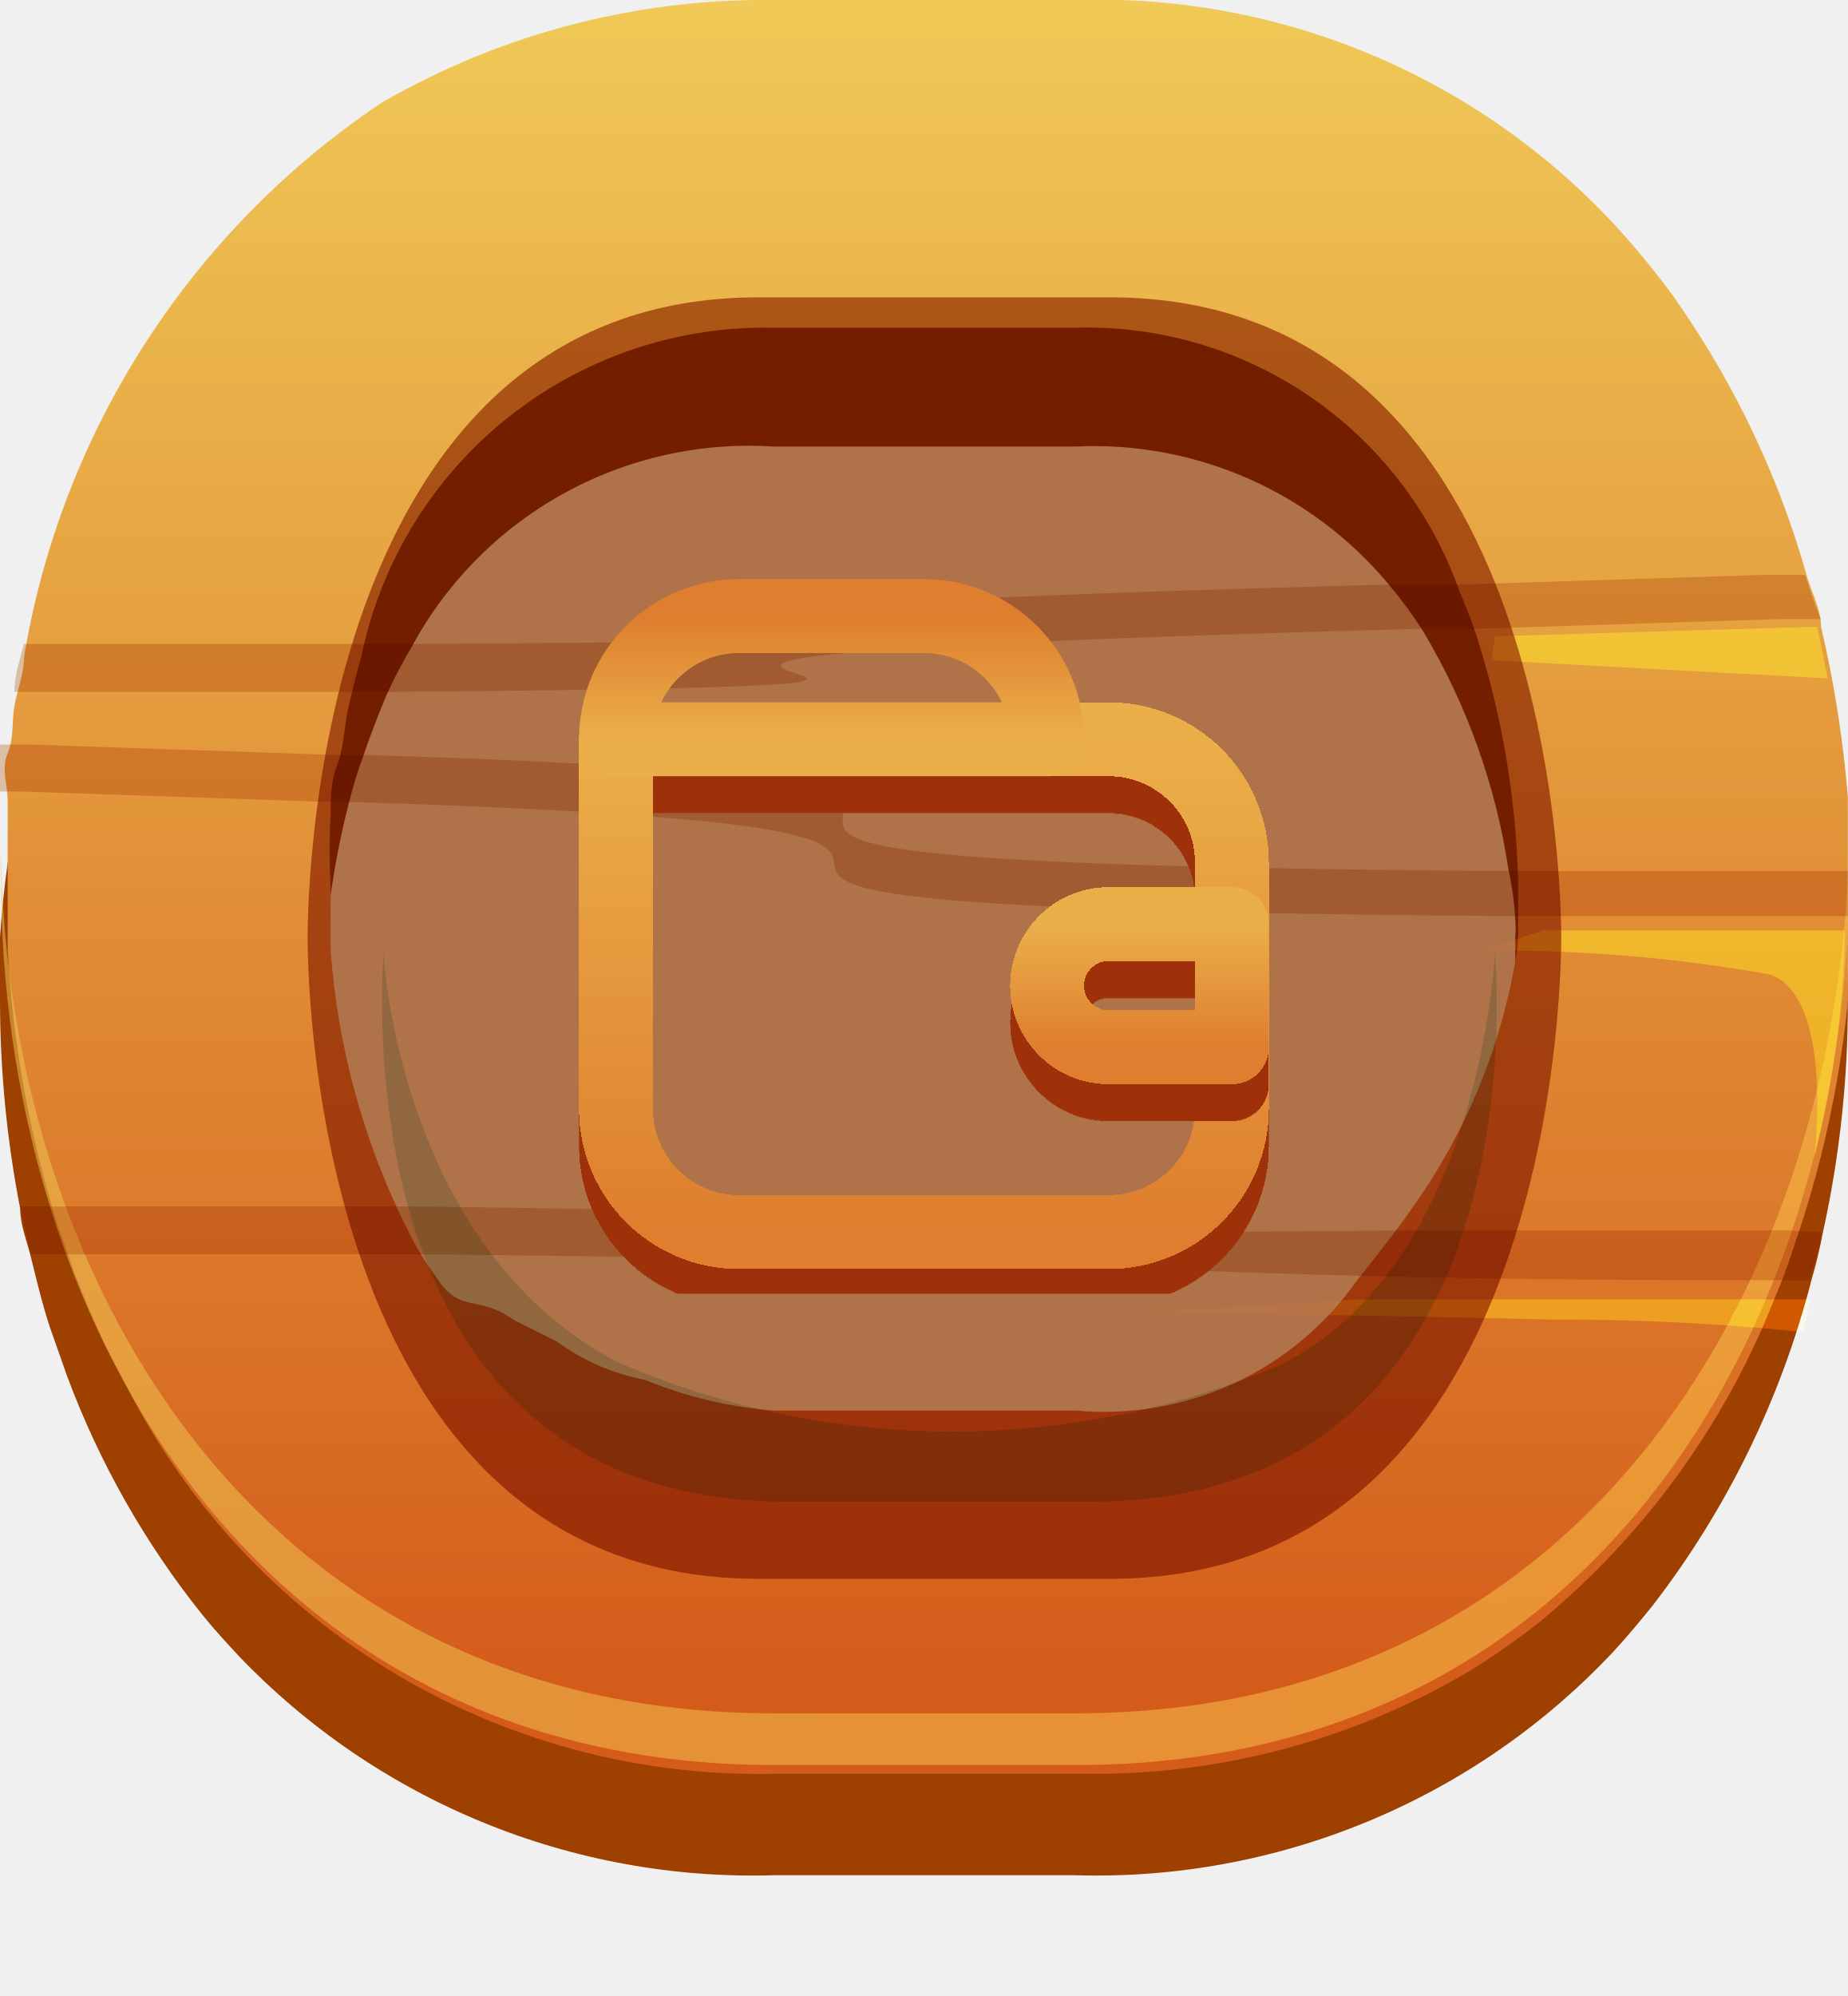
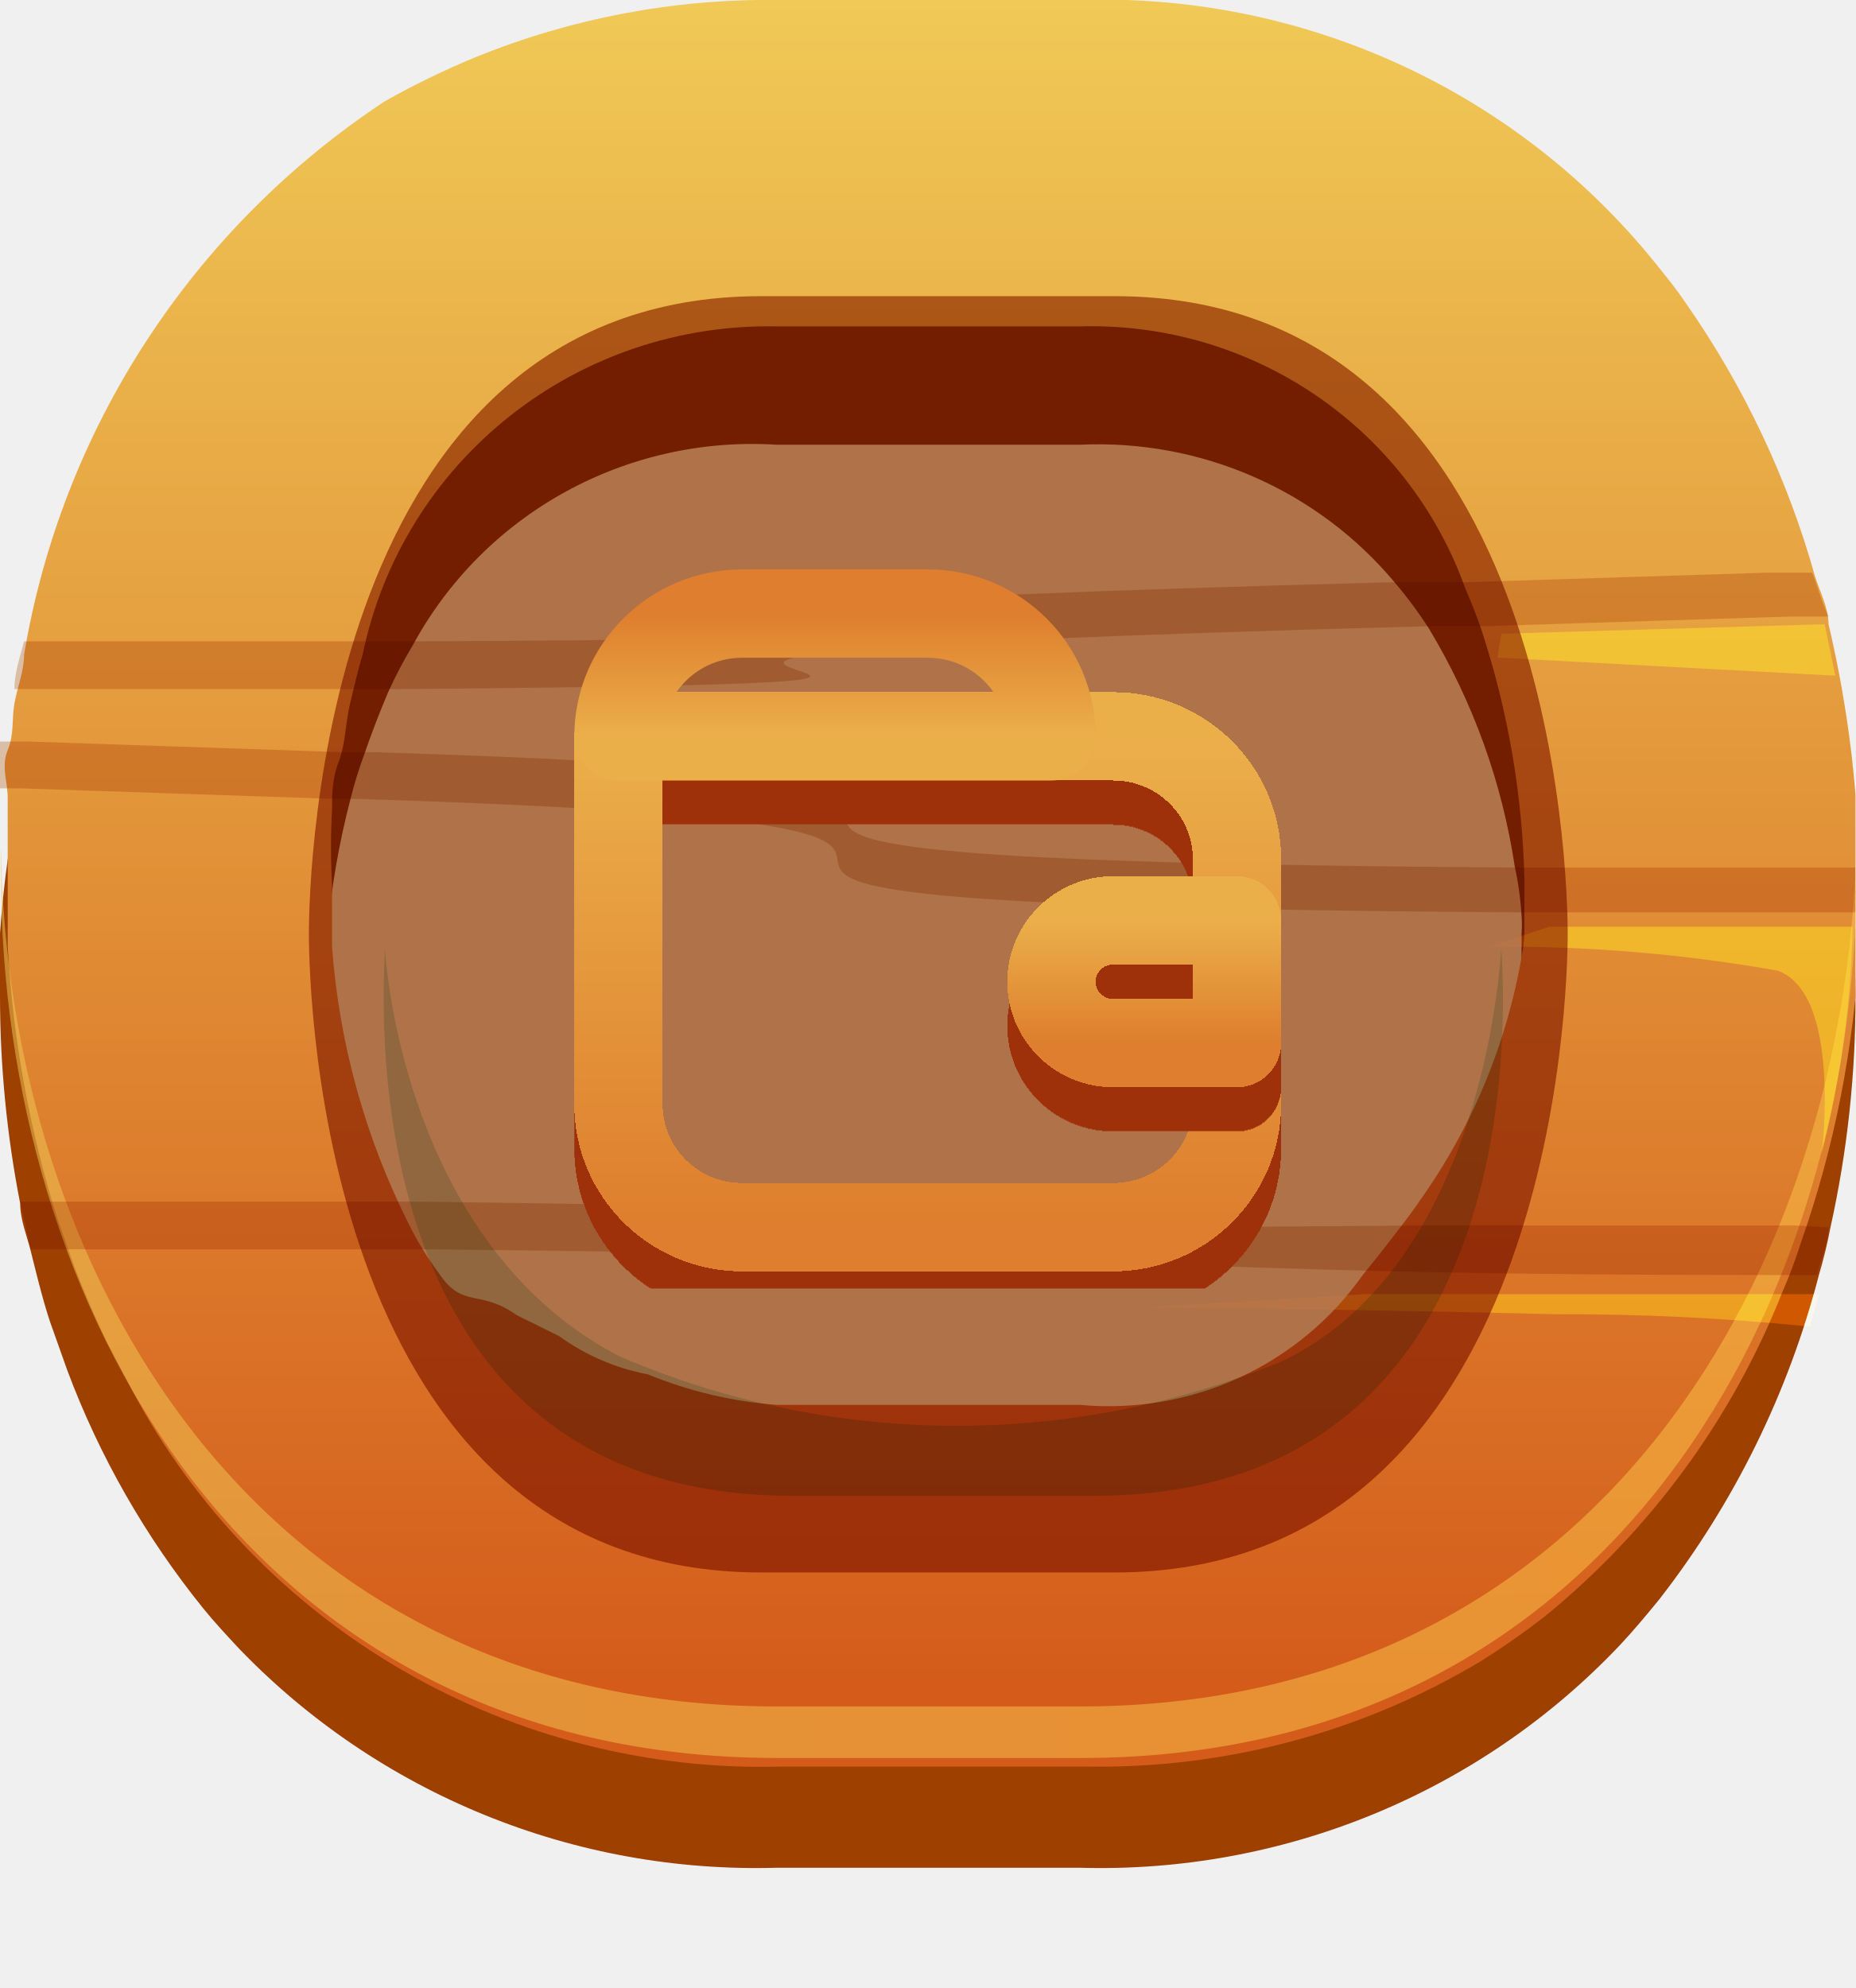
- <svg xmlns="http://www.w3.org/2000/svg" width="50" height="54" viewBox="0 0 50 54" fill="none">
+ <svg xmlns="http://www.w3.org/2000/svg" width="42" height="45" viewBox="0 0 42 45" fill="none">
  <g clip-path="url(#clip0_1082_140823)">
-     <path d="M49.948 25.328C49.962 25.181 49.962 25.034 49.948 24.887C49.948 24.446 49.948 24.006 49.819 23.591C49.563 21.259 49.014 18.968 48.185 16.773C48.029 16.332 47.847 15.917 47.666 15.503C46.437 12.656 44.595 10.116 42.272 8.062C41.736 7.571 41.164 7.12 40.56 6.714C37.179 4.434 33.175 3.257 29.098 3.344H20.928C16.585 3.251 12.333 4.592 8.83 7.161C5.328 9.729 2.771 13.381 1.556 17.551C1.556 17.991 1.271 18.432 1.141 18.847C1.011 19.262 0.908 19.702 0.804 20.117C0.7 20.532 0.622 20.973 0.545 21.413C0.272 22.713 0.09 24.029 0 25.354C0 25.924 0 26.468 0 27.039C-3.81106e-06 28.936 0.182 30.828 0.545 32.69C0.545 33.131 0.726 33.572 0.83 33.986C0.934 34.401 1.141 35.283 1.349 35.905L1.815 37.227C2.682 39.56 3.917 41.739 5.472 43.682C5.783 44.071 6.12 44.434 6.457 44.797C8.319 46.744 10.569 48.279 13.062 49.301C15.555 50.324 18.235 50.812 20.928 50.733H29.098C31.812 50.813 34.513 50.316 37.02 49.274C39.529 48.233 41.787 46.672 43.646 44.693C44.009 44.304 44.372 43.864 44.709 43.449C46.729 40.834 48.193 37.834 49.014 34.635C49.144 34.194 49.248 33.753 49.326 33.338C49.782 31.27 50.008 29.157 50 27.039C50 26.468 49.974 25.924 49.948 25.328ZM20.928 41.971C19.674 41.995 18.424 41.829 17.22 41.479C15.148 40.867 13.329 39.603 12.033 37.875C11.706 37.439 11.412 36.98 11.152 36.501C10.72 35.748 10.356 34.959 10.062 34.142C9.892 33.709 9.745 33.268 9.621 32.82C9.112 30.943 8.841 29.009 8.817 27.065C8.817 26.805 8.817 26.209 8.817 25.38C8.921 24.146 9.13 22.923 9.44 21.724C9.546 21.294 9.676 20.87 9.829 20.454C10.019 19.901 10.226 19.357 10.451 18.821C10.65 18.376 10.875 17.943 11.126 17.525C12.066 15.774 13.49 14.329 15.228 13.364C16.966 12.399 18.944 11.954 20.928 12.081H29.098C30.704 12.003 32.306 12.3 33.778 12.948C35.249 13.596 36.55 14.577 37.578 15.814C37.918 16.215 38.23 16.64 38.511 17.084C39.694 19.065 40.478 21.258 40.819 23.539C40.915 23.974 40.975 24.416 41.001 24.861C41.014 25.025 41.014 25.19 41.001 25.354C41.001 26.183 41.001 26.78 41.001 27.039C40.965 29.212 40.616 31.369 39.964 33.442C39.835 33.883 39.679 34.316 39.497 34.738C38.751 36.919 37.32 38.801 35.419 40.104C33.517 41.407 31.246 42.062 28.942 41.971H20.928Z" fill="#9E4000" />
-     <path d="M49.274 16.954C49.274 16.514 49.041 16.073 48.911 15.658C48.175 13.01 47 10.504 45.436 8.244C45.125 7.777 44.762 7.337 44.424 6.922C42.569 4.673 40.223 2.88 37.566 1.68C34.909 0.48 32.012 -0.095 29.098 -1.95373e-05H20.929C18.146 -0.031 15.385 0.498 12.811 1.555C11.975 1.903 11.161 2.301 10.374 2.748C7.808 4.454 5.622 6.67 3.949 9.256C2.276 11.843 1.152 14.745 0.649 17.784C0.649 18.225 0.467 18.665 0.389 19.106C0.311 19.547 0.389 19.936 0.208 20.376C0.026 20.817 0.208 21.232 0.208 21.673C0.208 22.113 0.208 23.228 0.208 24.006C0.208 24.784 0.208 25.12 0.208 25.691C0.345 28.217 0.798 30.717 1.556 33.131L2.023 34.453C2.282 35.127 2.568 35.801 2.879 36.449L3.579 37.797C5.256 40.959 7.784 43.588 10.877 45.388C13.971 47.189 17.506 48.088 21.084 47.986H29.253C32.995 48.054 36.681 47.066 39.886 45.134C40.494 44.749 41.083 44.334 41.65 43.89C44.489 41.55 46.684 38.525 48.029 35.101C48.216 34.669 48.381 34.228 48.522 33.779C49.436 31.164 49.969 28.431 50.104 25.665C50.117 25.51 50.117 25.354 50.104 25.198C50.104 24.784 50.104 24.395 50.104 24.006C50.095 21.631 49.817 19.266 49.274 16.954ZM41.053 25.691C40.672 28.173 39.723 30.533 38.278 32.587C37.993 33.027 37.059 34.22 36.722 34.635C35.876 35.843 34.725 36.806 33.386 37.426C32.046 38.045 30.567 38.298 29.098 38.16H20.929C19.734 38.068 18.561 37.788 17.453 37.331C16.591 37.166 15.776 36.812 15.068 36.294L13.927 35.724C12.915 34.998 12.474 35.568 11.826 34.583C11.518 34.167 11.249 33.725 11.022 33.261C9.844 30.906 9.139 28.343 8.947 25.717C8.947 24.887 8.947 24.291 8.947 24.032C8.911 23.349 8.911 22.666 8.947 21.984C8.947 21.595 8.947 21.154 9.129 20.687C9.31 20.221 9.31 19.625 9.44 19.08C9.57 18.536 9.647 18.199 9.777 17.758C10.304 15.207 11.707 12.921 13.745 11.296C15.782 9.672 18.323 8.812 20.929 8.866H29.098C31.353 8.8 33.571 9.449 35.434 10.72C37.298 11.992 38.711 13.82 39.471 15.943C39.653 16.384 39.834 16.825 39.964 17.239C40.648 19.379 41.023 21.605 41.079 23.85V24.006C41.079 24.187 41.079 24.602 41.079 25.172C41.082 25.346 41.073 25.519 41.053 25.691Z" fill="url(#paint0_linear_1082_140823)" />
+     <path d="M41.956 21.107C41.968 20.984 41.968 20.861 41.956 20.739C41.956 20.372 41.956 20.005 41.847 19.659C41.633 17.715 41.172 15.806 40.475 13.977C40.344 13.61 40.192 13.264 40.039 12.919C39.007 10.547 37.46 8.43 35.508 6.719C35.058 6.309 34.578 5.933 34.071 5.595C31.231 3.695 27.867 2.714 24.442 2.787H17.58C13.932 2.709 10.36 3.827 7.418 5.967C4.475 8.108 2.328 11.151 1.307 14.626C1.307 14.993 1.067 15.36 0.959 15.706C0.85 16.051 0.762 16.419 0.675 16.764C0.588 17.11 0.523 17.477 0.457 17.844C0.229 18.927 0.076 20.024 0 21.128C0 21.603 0 22.057 0 22.532C-3.20129e-06 24.113 0.153 25.69 0.457 27.242C0.457 27.609 0.61 27.976 0.697 28.322C0.784 28.668 0.959 29.402 1.133 29.921L1.525 31.023C2.253 32.967 3.29 34.783 4.596 36.402C4.858 36.726 5.141 37.028 5.424 37.331C6.988 38.953 8.878 40.232 10.972 41.084C13.066 41.937 15.317 42.343 17.58 42.278H24.442C26.722 42.344 28.991 41.93 31.097 41.062C33.204 40.194 35.101 38.893 36.663 37.244C36.968 36.92 37.273 36.553 37.556 36.207C39.252 34.028 40.482 31.529 41.172 28.862C41.281 28.495 41.368 28.128 41.434 27.782C41.817 26.058 42.007 24.298 42 22.532C42 22.057 41.978 21.603 41.956 21.107ZM17.58 34.976C16.527 34.995 15.476 34.857 14.465 34.566C12.724 34.056 11.196 33.002 10.108 31.563C9.833 31.199 9.586 30.817 9.367 30.418C9.005 29.79 8.699 29.132 8.452 28.452C8.309 28.091 8.186 27.723 8.082 27.35C7.654 25.786 7.427 24.174 7.407 22.554C7.407 22.338 7.407 21.841 7.407 21.15C7.494 20.122 7.669 19.103 7.929 18.104C8.018 17.745 8.127 17.392 8.256 17.045C8.416 16.584 8.59 16.131 8.779 15.684C8.946 15.313 9.135 14.953 9.345 14.604C10.135 13.145 11.331 11.941 12.791 11.137C14.251 10.333 15.913 9.961 17.58 10.067H24.442C25.791 10.003 27.137 10.25 28.373 10.79C29.61 11.33 30.702 12.147 31.565 13.178C31.851 13.513 32.113 13.866 32.35 14.237C33.343 15.887 34.002 17.715 34.288 19.616C34.368 19.979 34.419 20.347 34.441 20.718C34.452 20.854 34.452 20.991 34.441 21.128C34.441 21.819 34.441 22.316 34.441 22.532C34.411 24.343 34.117 26.14 33.569 27.868C33.462 28.236 33.331 28.597 33.177 28.949C32.55 30.766 31.349 32.334 29.752 33.42C28.154 34.506 26.246 35.051 24.311 34.976H17.58Z" fill="#9E4000" />
+     <path d="M41.39 14.129C41.39 13.761 41.194 13.394 41.085 13.049C40.467 10.842 39.48 8.753 38.166 6.87C37.904 6.481 37.599 6.114 37.316 5.768C35.758 3.894 33.787 2.4 31.555 1.4C29.323 0.4 26.89 -0.079 24.442 1.67798e-05H17.58C15.242 -0.026 12.924 0.415 10.761 1.296C10.059 1.586 9.375 1.918 8.714 2.29C6.559 3.712 4.722 5.558 3.317 7.713C1.911 9.869 0.968 12.288 0.545 14.82C0.545 15.187 0.392 15.555 0.327 15.922C0.261 16.289 0.327 16.613 0.174 16.98C0.022 17.348 0.174 17.693 0.174 18.061C0.174 18.428 0.174 19.357 0.174 20.005C0.174 20.653 0.174 20.934 0.174 21.409C0.29 23.515 0.67 25.597 1.307 27.609L1.699 28.711C1.917 29.273 2.157 29.834 2.418 30.375L3.006 31.498C4.415 34.132 6.538 36.323 9.137 37.824C11.735 39.324 14.705 40.074 17.71 39.988H24.573C27.716 40.045 30.812 39.221 33.504 37.612C34.015 37.291 34.51 36.945 34.985 36.575C37.37 34.625 39.215 32.104 40.344 29.251C40.501 28.891 40.639 28.523 40.758 28.149C41.526 25.97 41.973 23.693 42.087 21.387C42.098 21.258 42.098 21.128 42.087 20.999C42.087 20.653 42.087 20.329 42.087 20.005C42.08 18.026 41.846 16.055 41.39 14.129ZM34.484 21.409C34.165 23.477 33.367 25.444 32.154 27.156C31.914 27.523 31.13 28.517 30.846 28.862C30.136 29.869 29.169 30.672 28.044 31.188C26.919 31.704 25.676 31.915 24.442 31.8H17.58C16.576 31.724 15.591 31.49 14.661 31.109C13.937 30.971 13.252 30.676 12.657 30.245L11.698 29.77C10.848 29.165 10.478 29.64 9.934 28.819C9.675 28.473 9.449 28.104 9.258 27.717C8.269 25.755 7.677 23.619 7.516 21.431C7.516 20.739 7.516 20.242 7.516 20.026C7.485 19.458 7.485 18.888 7.516 18.32C7.516 17.996 7.516 17.628 7.668 17.24C7.82 16.851 7.82 16.354 7.929 15.9C8.038 15.447 8.104 15.166 8.213 14.798C8.655 12.672 9.834 10.767 11.545 9.414C13.256 8.06 15.392 7.344 17.58 7.388H24.442C26.336 7.333 28.199 7.874 29.765 8.934C31.33 9.993 32.517 11.517 33.156 13.286C33.308 13.653 33.461 14.021 33.569 14.366C34.144 16.149 34.459 18.004 34.506 19.875V20.005C34.506 20.156 34.506 20.502 34.506 20.977C34.509 21.121 34.501 21.266 34.484 21.409Z" fill="url(#paint0_linear_1082_140823)" />
    <g opacity="0.5">
-       <path d="M29.098 46.352H20.929C6.847 46.352 0.182 34.427 0.026 23.021C0.013 23.262 0.013 23.505 0.026 23.747C0.026 35.309 6.562 47.752 20.955 47.752H29.124C43.491 47.752 50.026 35.309 50.026 23.747C50.039 23.505 50.039 23.262 50.026 23.021C49.715 34.427 43.154 46.352 29.098 46.352Z" fill="url(#paint1_linear_1082_140823)" />
+       <path d="M24.442 38.627H17.58C5.751 38.627 0.153 28.689 0.022 19.184C0.011 19.385 0.011 19.587 0.022 19.789C0.022 29.424 5.511 39.794 17.602 39.794H24.464C36.532 39.794 42.022 29.424 42.022 19.789C42.033 19.587 42.033 19.385 42.022 19.184C41.76 28.689 36.249 38.627 24.442 38.627Z" fill="url(#paint1_linear_1082_140823)" />
    </g>
    <g style="mix-blend-mode:multiply" opacity="0.4">
-       <path d="M49.273 16.747H48.236L40.119 17.006H38.589C3.345 17.965 37.085 18.51 10.658 18.717H9.465H1.141H0.389C0.389 18.276 0.544 17.836 0.648 17.421H1.556H9.803H11.255C37.837 17.291 2.593 16.747 37.578 15.814H39.548L47.64 15.555H48.833C48.962 15.866 49.066 16.306 49.273 16.747Z" fill="#C97B3A" />
-       <path d="M50 23.591C50 23.98 50 24.369 50 24.784H41.001C6.587 24.55 36.8 22.554 9.569 21.699H8.973L0.545 21.413H0C0 20.999 0 20.558 0 20.143H0.804L9.155 20.428H9.959C37.344 21.258 6.535 23.332 40.819 23.565H50V23.591Z" fill="#C97B3A" />
-       <path d="M49.274 33.339C49.274 33.753 49.067 34.194 48.963 34.635H47.822H39.601H37.656C31.51 34.635 48.029 34.635 47.822 34.635C32.262 34.635 34.414 34.194 11.774 33.935H10.114H1.868H0.83L0.545 32.639H1.401H9.699H11.022C38.252 32.95 3.242 33.572 38.615 33.287H40.12H48.367L49.274 33.339Z" fill="#C97B3A" />
+       <path d="M41.389 13.956H40.518L33.7 14.172H32.414C2.81 14.971 31.151 15.425 8.953 15.598H7.951H0.958H0.326C0.326 15.23 0.457 14.863 0.544 14.518H1.306H8.234H9.454C31.783 14.409 2.178 13.956 31.565 13.178H33.22L40.017 12.962H41.019C41.128 13.221 41.215 13.589 41.389 13.956Z" fill="#C97B3A" />
+       <path d="M42 19.659C42 19.983 42 20.307 42 20.653H34.441C5.533 20.459 30.912 18.795 8.038 18.082H7.537L0.457 17.845H0C0 17.499 0 17.132 0 16.786H0.675L7.69 17.024H8.365C31.369 17.715 5.49 19.443 34.288 19.638H42V19.659Z" fill="#C97B3A" />
+       <path d="M41.39 27.782C41.39 28.128 41.215 28.495 41.128 28.862H40.17H33.264H31.63C26.467 28.862 40.344 28.862 40.17 28.862C27.099 28.862 28.907 28.495 9.89 28.279H8.495H1.568H0.697L0.457 27.199H1.176H8.147H9.258C32.131 27.458 2.723 27.977 32.436 27.739H33.7H40.627L41.39 27.782Z" fill="#C97B3A" />
    </g>
    <g style="mix-blend-mode:overlay" opacity="0.5">
-       <path d="M40.456 17.214L49.17 16.954L49.455 18.354L40.352 17.862L40.456 17.214Z" fill="#FFDE55" />
+       <path d="M33.984 14.345L41.303 14.129L41.543 15.295L33.897 14.885L33.984 14.345Z" fill="#FFDE55" />
    </g>
    <g style="mix-blend-mode:overlay" opacity="0.5">
-       <path d="M41.754 25.172H49.923C49.881 27.245 49.603 29.306 49.093 31.316C49.093 31.316 49.638 26.987 47.9 26.365C45.333 25.907 42.728 25.69 40.12 25.717L41.754 25.172Z" fill="#FFDE55" />
+       <path d="M35.073 20.977H41.935C41.9 22.704 41.666 24.422 41.237 26.097C41.237 26.097 41.695 22.489 40.236 21.971C38.079 21.589 35.891 21.408 33.7 21.43L35.073 20.977Z" fill="#FFDE55" />
    </g>
    <g style="mix-blend-mode:overlay" opacity="0.5">
-       <path d="M36.773 35.153H49.014L48.781 36.035C46.497 35.802 44.203 35.689 41.908 35.698C35.736 35.542 30.757 35.516 30.757 35.516L36.773 35.153Z" fill="#FFDE55" />
+       <path d="M30.89 29.294H41.172L40.976 30.029C39.058 29.835 37.131 29.741 35.203 29.748C30.018 29.618 25.836 29.597 25.836 29.597L30.89 29.294Z" fill="#FFDE55" />
    </g>
    <g style="mix-blend-mode:multiply" opacity="0.7">
-       <path d="M30.031 42.713H20.513C8.661 42.713 8.324 26.947 8.324 25.366C8.324 23.784 8.661 8.044 20.513 8.044H30.031C41.908 8.044 42.245 23.81 42.245 25.366C42.245 26.921 41.908 42.713 30.031 42.713Z" fill="#9E4000" />
+       <path d="M25.226 35.594H17.231C7.275 35.594 6.992 22.456 6.992 21.138C6.992 19.82 7.275 6.704 17.231 6.704H25.226C35.203 6.704 35.486 19.842 35.486 21.138C35.486 22.434 35.203 35.594 25.226 35.594Z" fill="#9E4000" />
    </g>
    <g style="mix-blend-mode:multiply" opacity="0.2">
-       <path d="M40.457 25.776C40.301 28.006 39.341 34.668 34.544 36.975C31.714 38.154 28.675 38.75 25.609 38.728C22.544 38.706 19.514 38.066 16.701 36.846C11.67 34.227 10.529 28.006 10.374 25.776C10.374 26.346 9.129 40.631 21.343 40.631H29.487C41.701 40.631 40.483 26.346 40.457 25.776Z" fill="#1B8943" />
+       <path d="M33.983 21.48C33.853 23.338 33.047 28.89 29.017 30.813C26.639 31.795 24.087 32.292 21.512 32.273C18.936 32.255 16.391 31.721 14.029 30.705C9.803 28.523 8.844 23.338 8.714 21.48C8.714 21.955 7.668 33.859 17.928 33.859H24.768C35.029 33.859 34.005 21.955 33.983 21.48Z" fill="#1B8943" />
    </g>
    <g clip-path="url(#clip1_1082_140823)">
      <g filter="url(#filter0_d_1082_140823)">
-         <path d="M16.667 20H30C31.841 20 33.334 21.492 33.334 23.333V30C33.334 31.841 31.841 33.333 30 33.333H20C18.159 33.333 16.667 31.841 16.667 30V20Z" stroke="url(#paint2_linear_1082_140823)" stroke-width="2" stroke-linejoin="round" shape-rendering="crispEdges" />
+         <path d="M14 16.667H25.2C26.746 16.667 28 17.91 28 19.444V25C28 26.534 26.746 27.778 25.2 27.778H16.8C15.254 27.778 14 26.534 14 25V16.667Z" stroke="url(#paint2_linear_1082_140823)" stroke-width="2" stroke-linejoin="round" shape-rendering="crispEdges" />
      </g>
-       <path d="M16.667 20C16.667 18.159 18.159 16.667 20 16.667H25C26.841 16.667 28.334 18.159 28.334 20H16.667Z" stroke="url(#paint3_linear_1082_140823)" stroke-width="2" stroke-linejoin="round" />
+       <path d="M14 16.667C14 15.133 15.254 13.889 16.8 13.889H21C22.546 13.889 23.8 15.133 23.8 16.667H14Z" stroke="url(#paint3_linear_1082_140823)" stroke-width="2" stroke-linejoin="round" />
      <g filter="url(#filter1_d_1082_140823)">
-         <path d="M33.333 25L33.333 28.333H30C29.079 28.333 28.333 27.587 28.333 26.667C28.333 25.746 29.079 25 30 25L33.333 25Z" stroke="url(#paint4_linear_1082_140823)" stroke-width="2" stroke-linejoin="round" shape-rendering="crispEdges" />
+         <path d="M28 20.833L28 23.611H25.2C24.427 23.611 23.8 22.989 23.8 22.222C23.8 21.455 24.427 20.833 25.2 20.833L28 20.833Z" stroke="url(#paint4_linear_1082_140823)" stroke-width="2" stroke-linejoin="round" shape-rendering="crispEdges" />
      </g>
    </g>
  </g>
  <defs>
-     <filter id="filter0_d_1082_140823" x="15.667" y="19" width="18.667" height="16.333" filterUnits="userSpaceOnUse" color-interpolation-filters="sRGB">
+     <filter id="filter0_d_1082_140823" x="13" y="15.667" width="16" height="14.111" filterUnits="userSpaceOnUse" color-interpolation-filters="sRGB">
      <feFlood flood-opacity="0" result="BackgroundImageFix" />
      <feColorMatrix in="SourceAlpha" type="matrix" values="0 0 0 0 0 0 0 0 0 0 0 0 0 0 0 0 0 0 127 0" result="hardAlpha" />
      <feOffset dy="1" />
      <feComposite in2="hardAlpha" operator="out" />
      <feColorMatrix type="matrix" values="0 0 0 0 0.62 0 0 0 0 0.188 0 0 0 0 0.039 0 0 0 1 0" />
      <feBlend mode="normal" in2="BackgroundImageFix" result="effect1_dropShadow_1082_140823" />
      <feBlend mode="normal" in="SourceGraphic" in2="effect1_dropShadow_1082_140823" result="shape" />
    </filter>
-     <filter id="filter1_d_1082_140823" x="27.333" y="24" width="7" height="6.333" filterUnits="userSpaceOnUse" color-interpolation-filters="sRGB">
+     <filter id="filter1_d_1082_140823" x="22.8" y="19.833" width="6.2" height="5.778" filterUnits="userSpaceOnUse" color-interpolation-filters="sRGB">
      <feFlood flood-opacity="0" result="BackgroundImageFix" />
      <feColorMatrix in="SourceAlpha" type="matrix" values="0 0 0 0 0 0 0 0 0 0 0 0 0 0 0 0 0 0 127 0" result="hardAlpha" />
      <feOffset dy="1" />
      <feComposite in2="hardAlpha" operator="out" />
      <feColorMatrix type="matrix" values="0 0 0 0 0.62 0 0 0 0 0.188 0 0 0 0 0.039 0 0 0 1 0" />
      <feBlend mode="normal" in2="BackgroundImageFix" result="effect1_dropShadow_1082_140823" />
      <feBlend mode="normal" in="SourceGraphic" in2="effect1_dropShadow_1082_140823" result="shape" />
    </filter>
-     <linearGradient id="paint0_linear_1082_140823" x1="25" y1="-0.389" x2="25" y2="45.964" gradientUnits="userSpaceOnUse">
+     <linearGradient id="paint0_linear_1082_140823" x1="21" y1="-0.324" x2="21" y2="38.303" gradientUnits="userSpaceOnUse">
      <stop stop-color="#F0CA57" />
      <stop offset="1" stop-color="#D45B1A" />
    </linearGradient>
-     <linearGradient id="paint1_linear_1082_140823" x1="0.986" y1="35.464" x2="46.473" y2="35.464" gradientUnits="userSpaceOnUse">
+     <linearGradient id="paint1_linear_1082_140823" x1="0.828" y1="29.553" x2="39.037" y2="29.553" gradientUnits="userSpaceOnUse">
      <stop stop-color="#F0CA57" />
      <stop offset="0.5" stop-color="#F7C850" />
      <stop offset="1" stop-color="#FEC649" />
    </linearGradient>
-     <linearGradient id="paint2_linear_1082_140823" x1="24.971" y1="20" x2="24.971" y2="33.333" gradientUnits="userSpaceOnUse">
+     <linearGradient id="paint2_linear_1082_140823" x1="20.976" y1="16.667" x2="20.976" y2="27.778" gradientUnits="userSpaceOnUse">
      <stop stop-color="#EBAF4A" />
      <stop offset="1" stop-color="#DE7E2E" />
    </linearGradient>
-     <linearGradient id="paint3_linear_1082_140823" x1="22.48" y1="16.667" x2="22.48" y2="20" gradientUnits="userSpaceOnUse">
+     <linearGradient id="paint3_linear_1082_140823" x1="18.883" y1="13.889" x2="18.883" y2="16.667" gradientUnits="userSpaceOnUse">
      <stop stop-color="#DE7E2E" />
      <stop offset="1" stop-color="#EBAF4A" />
    </linearGradient>
-     <linearGradient id="paint4_linear_1082_140823" x1="30.824" y1="25" x2="30.824" y2="28.333" gradientUnits="userSpaceOnUse">
+     <linearGradient id="paint4_linear_1082_140823" x1="25.892" y1="20.833" x2="25.892" y2="23.611" gradientUnits="userSpaceOnUse">
      <stop stop-color="#EBAF4A" />
      <stop offset="1" stop-color="#DE7E2E" />
    </linearGradient>
    <clipPath id="clip0_1082_140823">
-       <rect width="50" height="54" fill="white" />
+       <rect width="42" height="45" fill="white" />
    </clipPath>
    <clipPath id="clip1_1082_140823">
-       <rect width="20" height="20" fill="white" transform="translate(15 15)" />
+       <rect width="16.8" height="16.667" fill="white" transform="translate(12.5996 12.5)" />
    </clipPath>
  </defs>
</svg>
